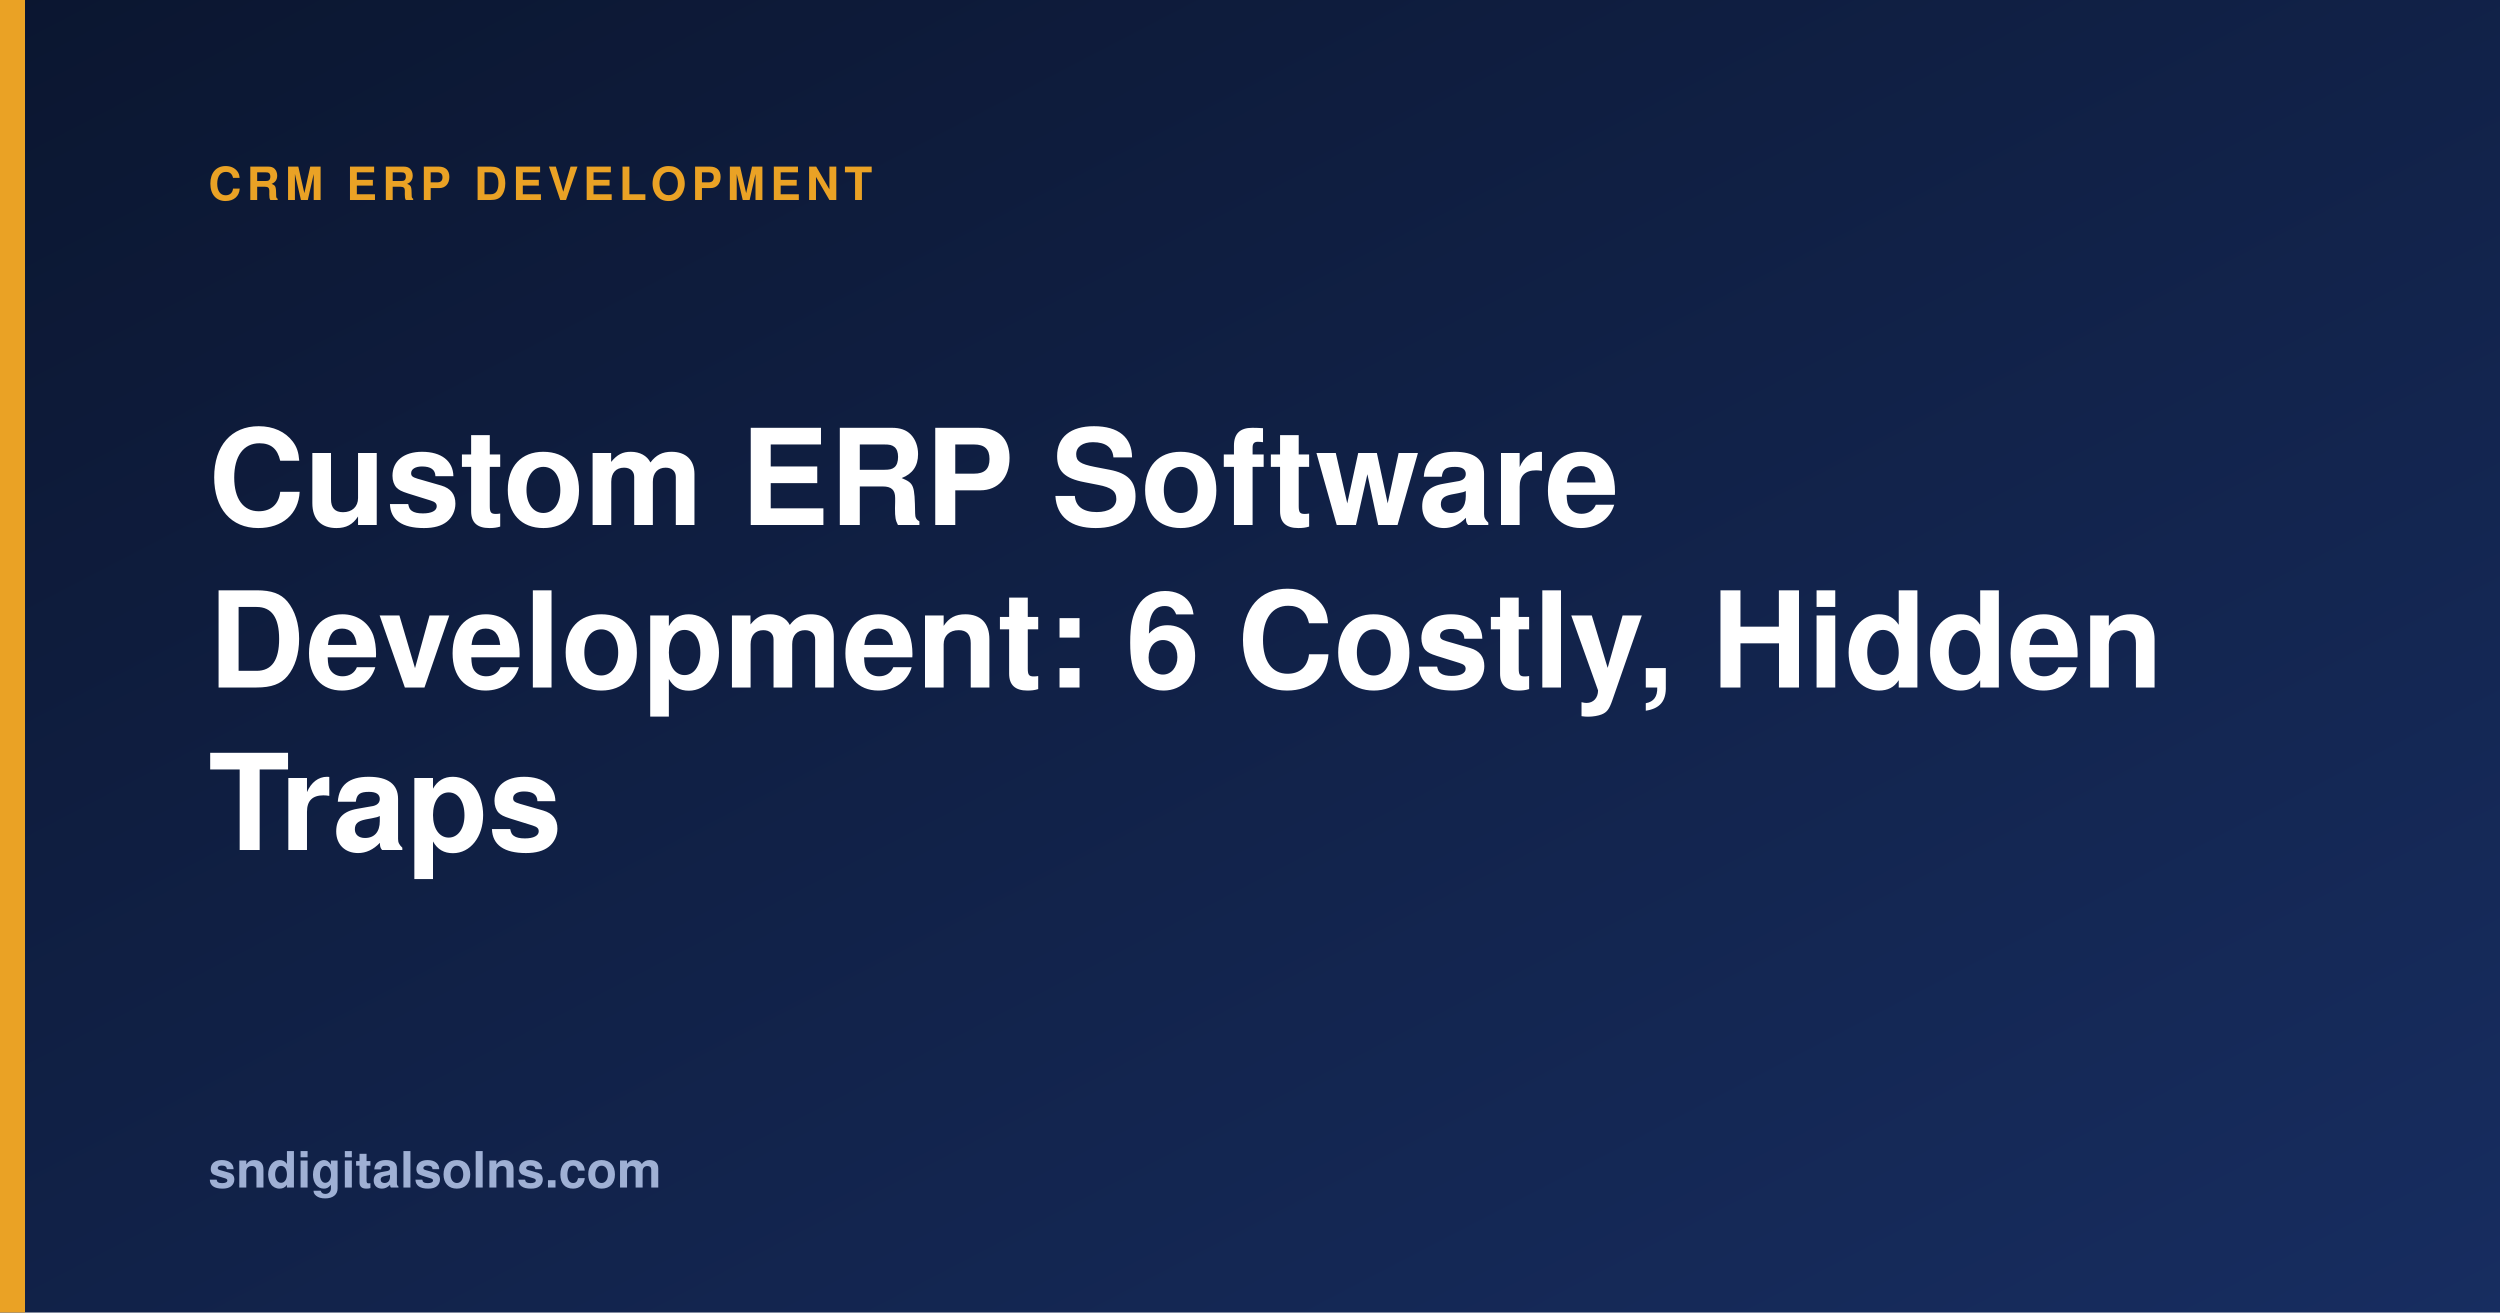
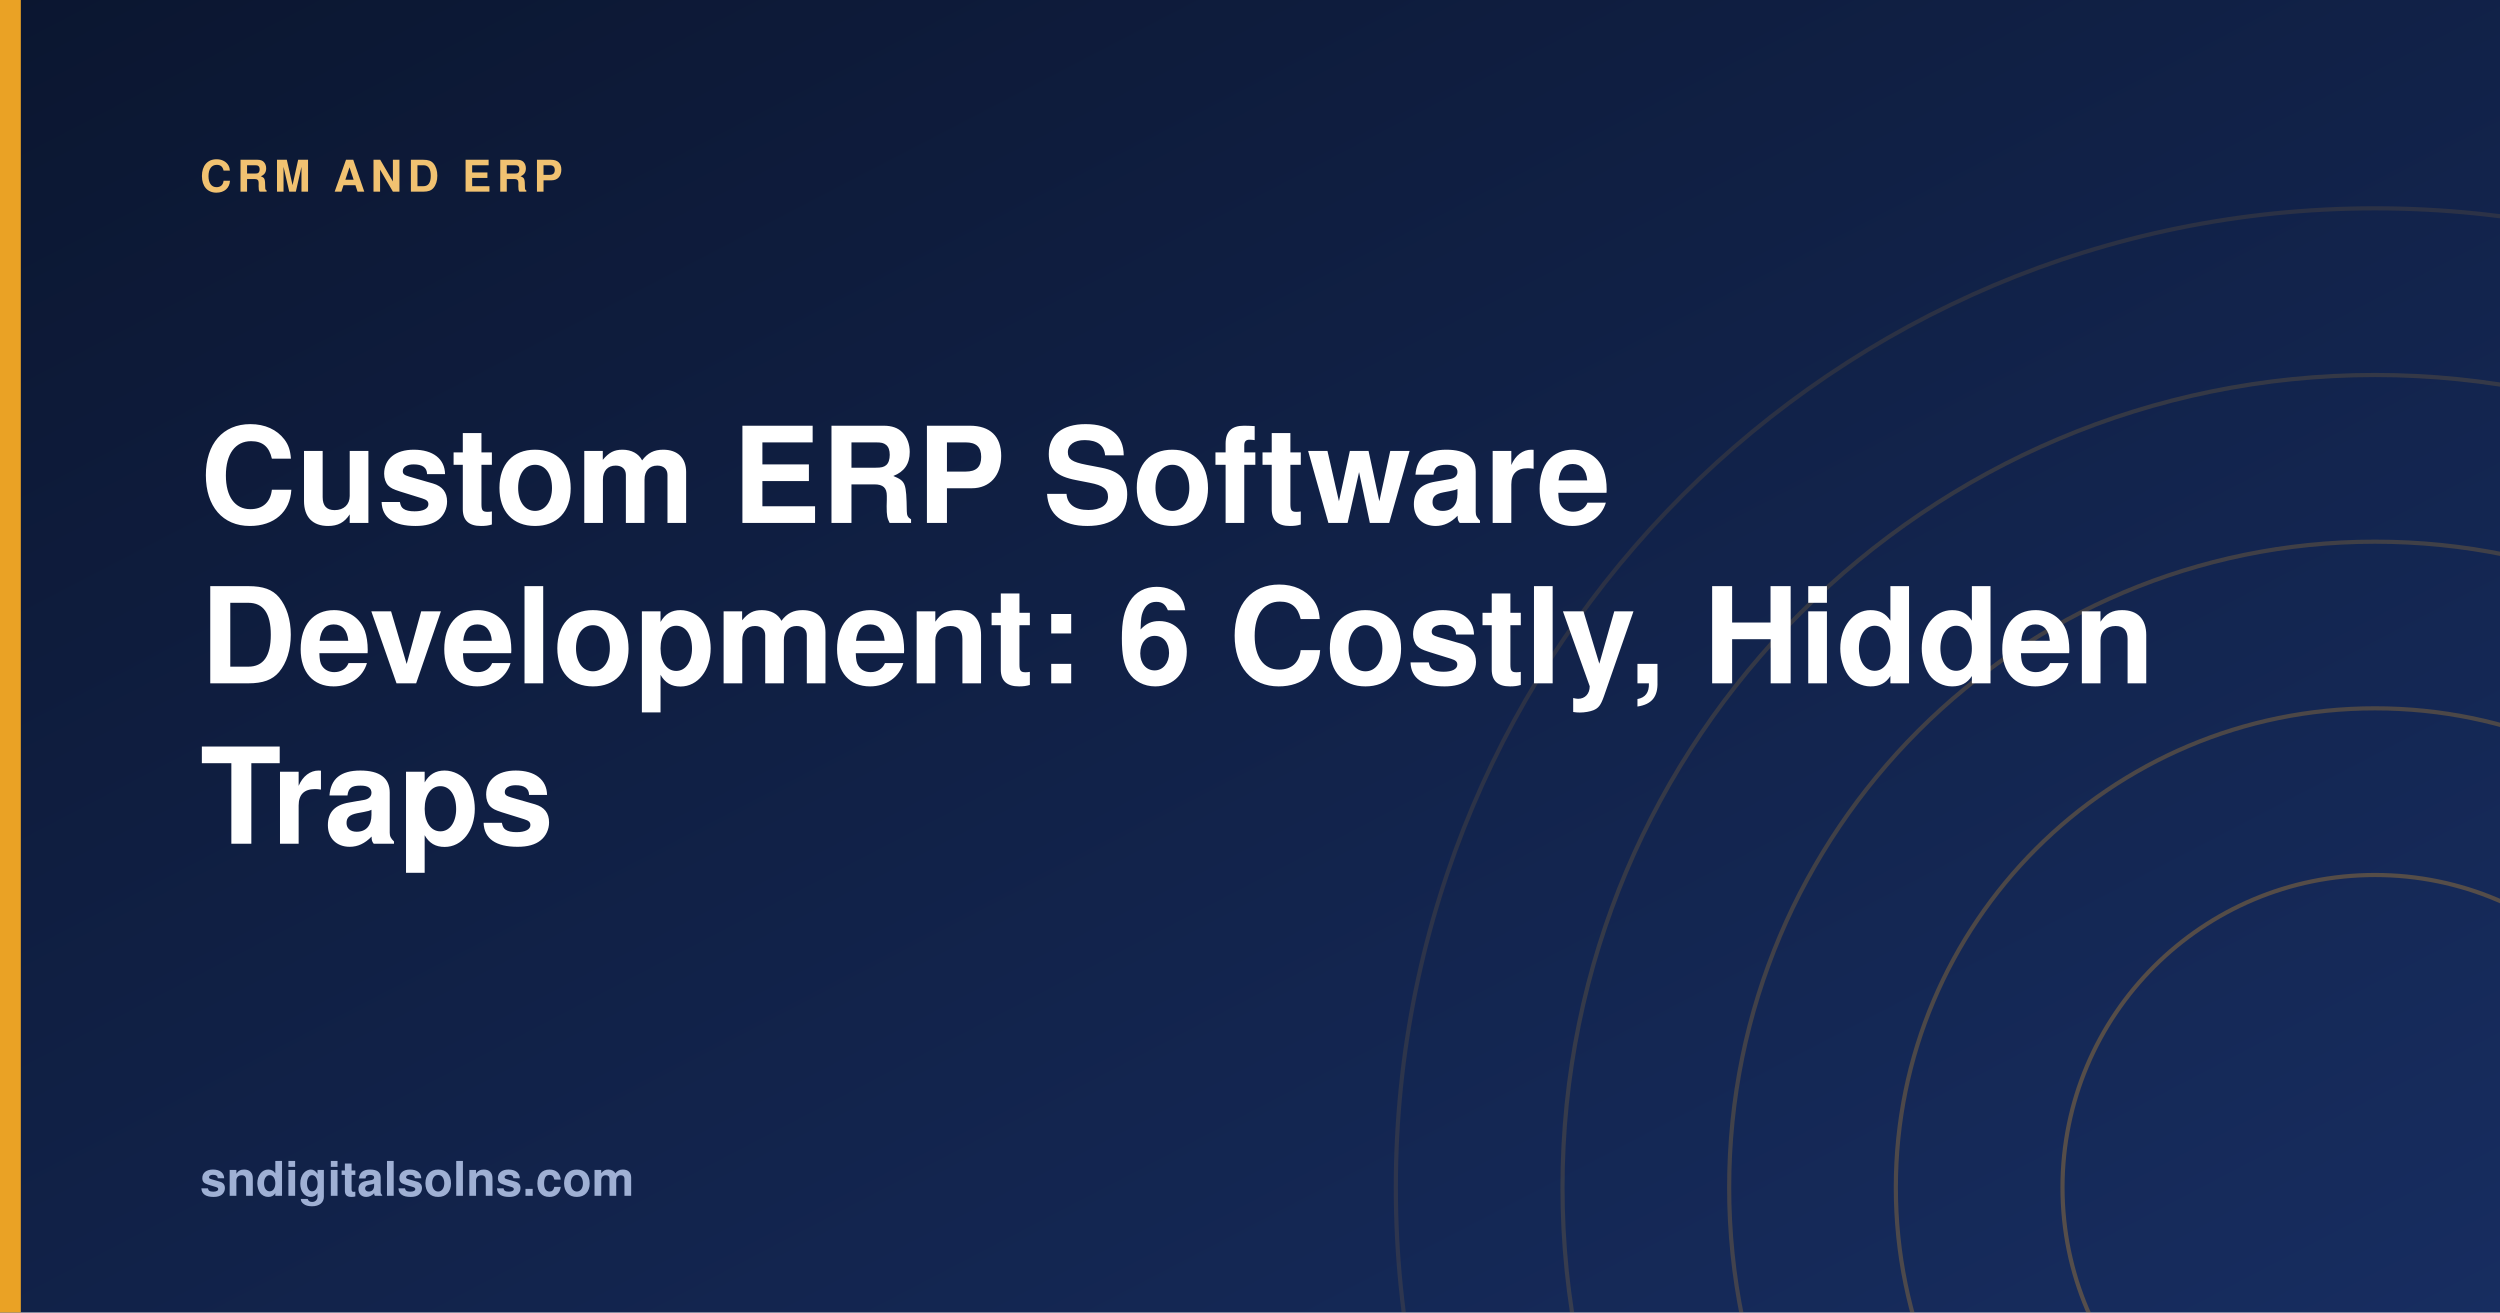
<svg xmlns="http://www.w3.org/2000/svg" width="1200" height="630" viewBox="0 0 1200 630" role="img">
  <defs>
-     <linearGradient id="bg" x1="0" y1="0" x2="1" y2="1">
+     <linearGradient id="g" x1="0" y1="0" x2="1" y2="1">
      <stop offset="0" stop-color="#0b1630" />
      <stop offset="1" stop-color="#172d60" />
    </linearGradient>
+     <clipPath id="c">
+       <rect width="1200" height="630" />
+     </clipPath>
  </defs>
-   <rect width="1200" height="630" fill="url(#bg)" />
-   <rect x="0" y="0" width="12" height="630" fill="#eaa225" />
-   <text x="100" y="96" fill="#eaa225" font-family="Helvetica,Arial,sans-serif" font-size="22" font-weight="700" letter-spacing="2.5">CRM ERP DEVELOPMENT</text>
-   <text fill="#ffffff" font-family="Helvetica,Arial,sans-serif" font-size="64" font-weight="800">
-     <tspan x="100" y="252">Custom ERP Software</tspan>
-     <tspan x="100" y="330">Development: 6 Costly, Hidden</tspan>
-     <tspan x="100" y="408">Traps</tspan>
+   <rect width="1200" height="630" fill="url(#g)" />
+   <g clip-path="url(#c)">
+     <circle cx="1140" cy="570" r="150" fill="none" stroke="#eaa225" stroke-opacity="0.30" stroke-width="2" />
+     <circle cx="1140" cy="570" r="230" fill="none" stroke="#eaa225" stroke-opacity="0.26" stroke-width="2" />
+     <circle cx="1140" cy="570" r="310" fill="none" stroke="#eaa225" stroke-opacity="0.21" stroke-width="2" />
+     <circle cx="1140" cy="570" r="390" fill="none" stroke="#eaa225" stroke-opacity="0.16" stroke-width="2" />
+     <circle cx="1140" cy="570" r="470" fill="none" stroke="#eaa225" stroke-opacity="0.12" stroke-width="2" />
+   </g>
+   <rect x="0" y="0" width="10" height="630" fill="#eaa225" />
+   <text x="96" y="92" fill="#f1c271" font-family="Helvetica Neue,Helvetica,Arial,sans-serif" font-size="21" font-weight="700" letter-spacing="2.6">CRM AND ERP</text>
+   <text fill="#ffffff" font-family="Helvetica Neue,Helvetica,Arial,sans-serif" font-size="64" font-weight="800">
+     <tspan x="96" y="251">Custom ERP Software</tspan>
+     <tspan x="96" y="328">Development: 6 Costly, Hidden</tspan>
+     <tspan x="96" y="405">Traps</tspan>
  </text>
-   <text x="100" y="570" fill="#9fb0d4" font-family="Helvetica,Arial,sans-serif" font-size="24" font-weight="600">sndigitalsolns.com</text>
+   <text x="96" y="574" fill="#9fb0d4" font-family="Helvetica Neue,Helvetica,Arial,sans-serif" font-size="23" font-weight="600">sndigitalsolns.com</text>
</svg>
